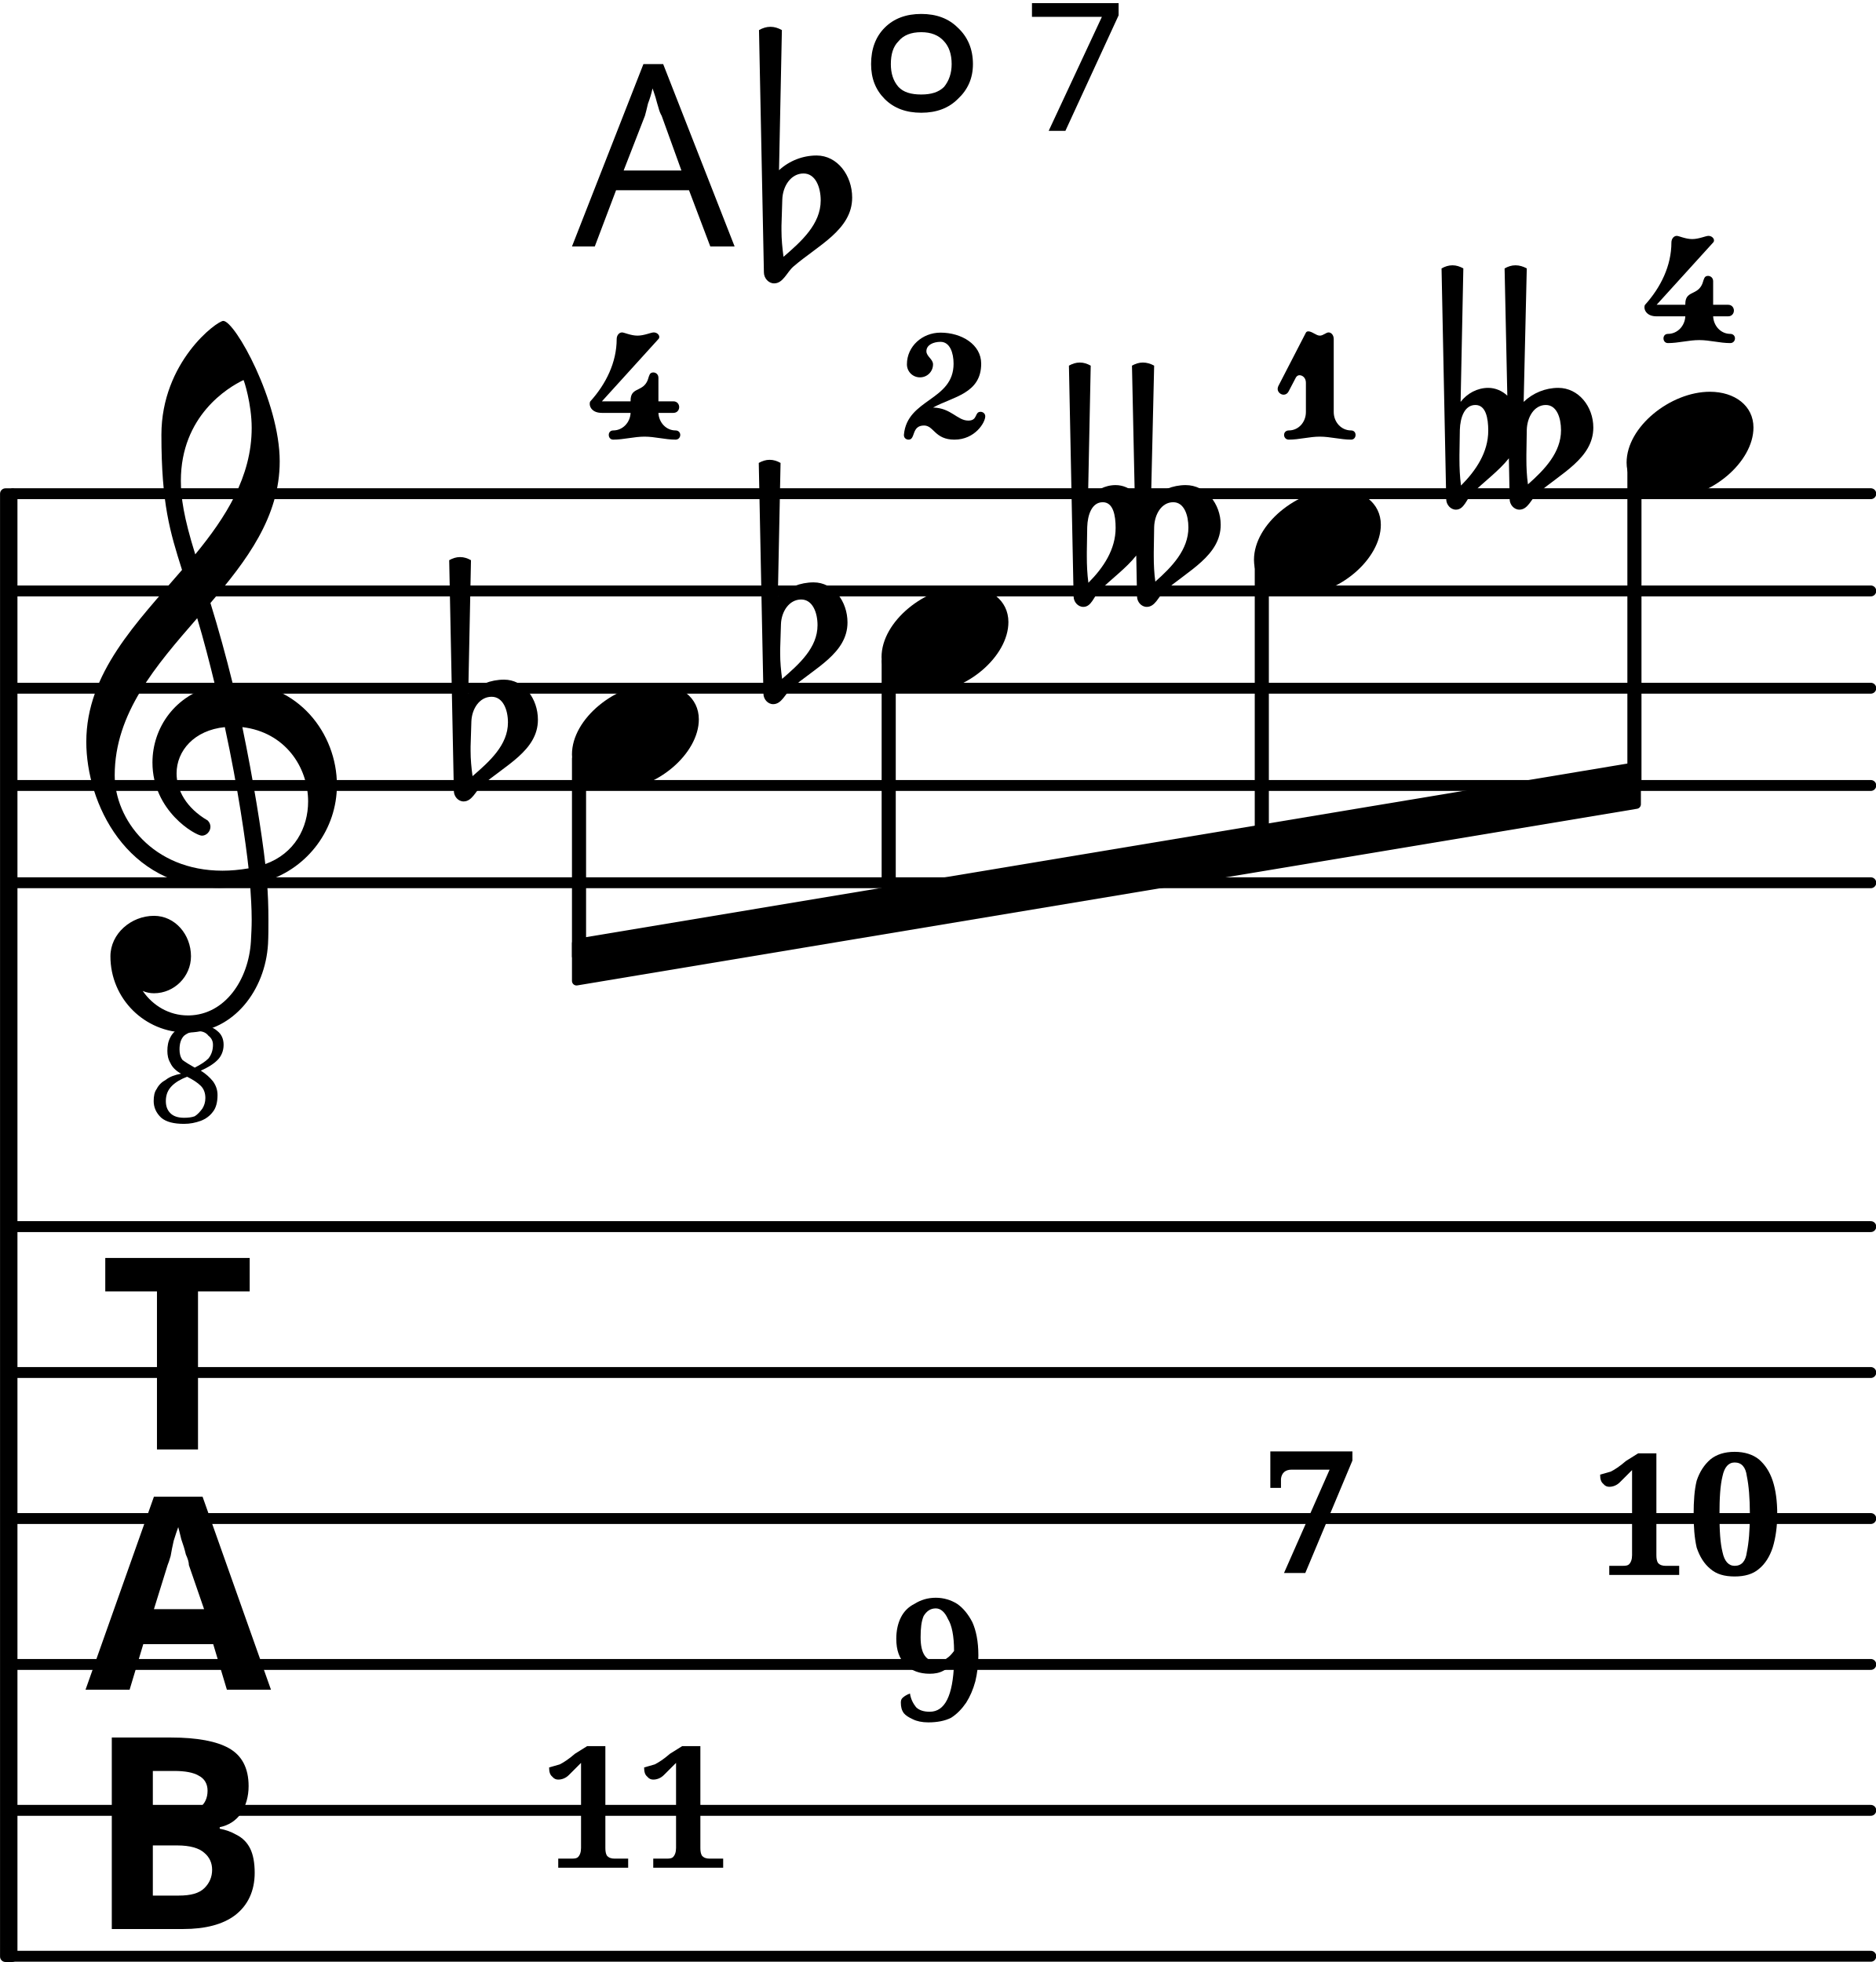
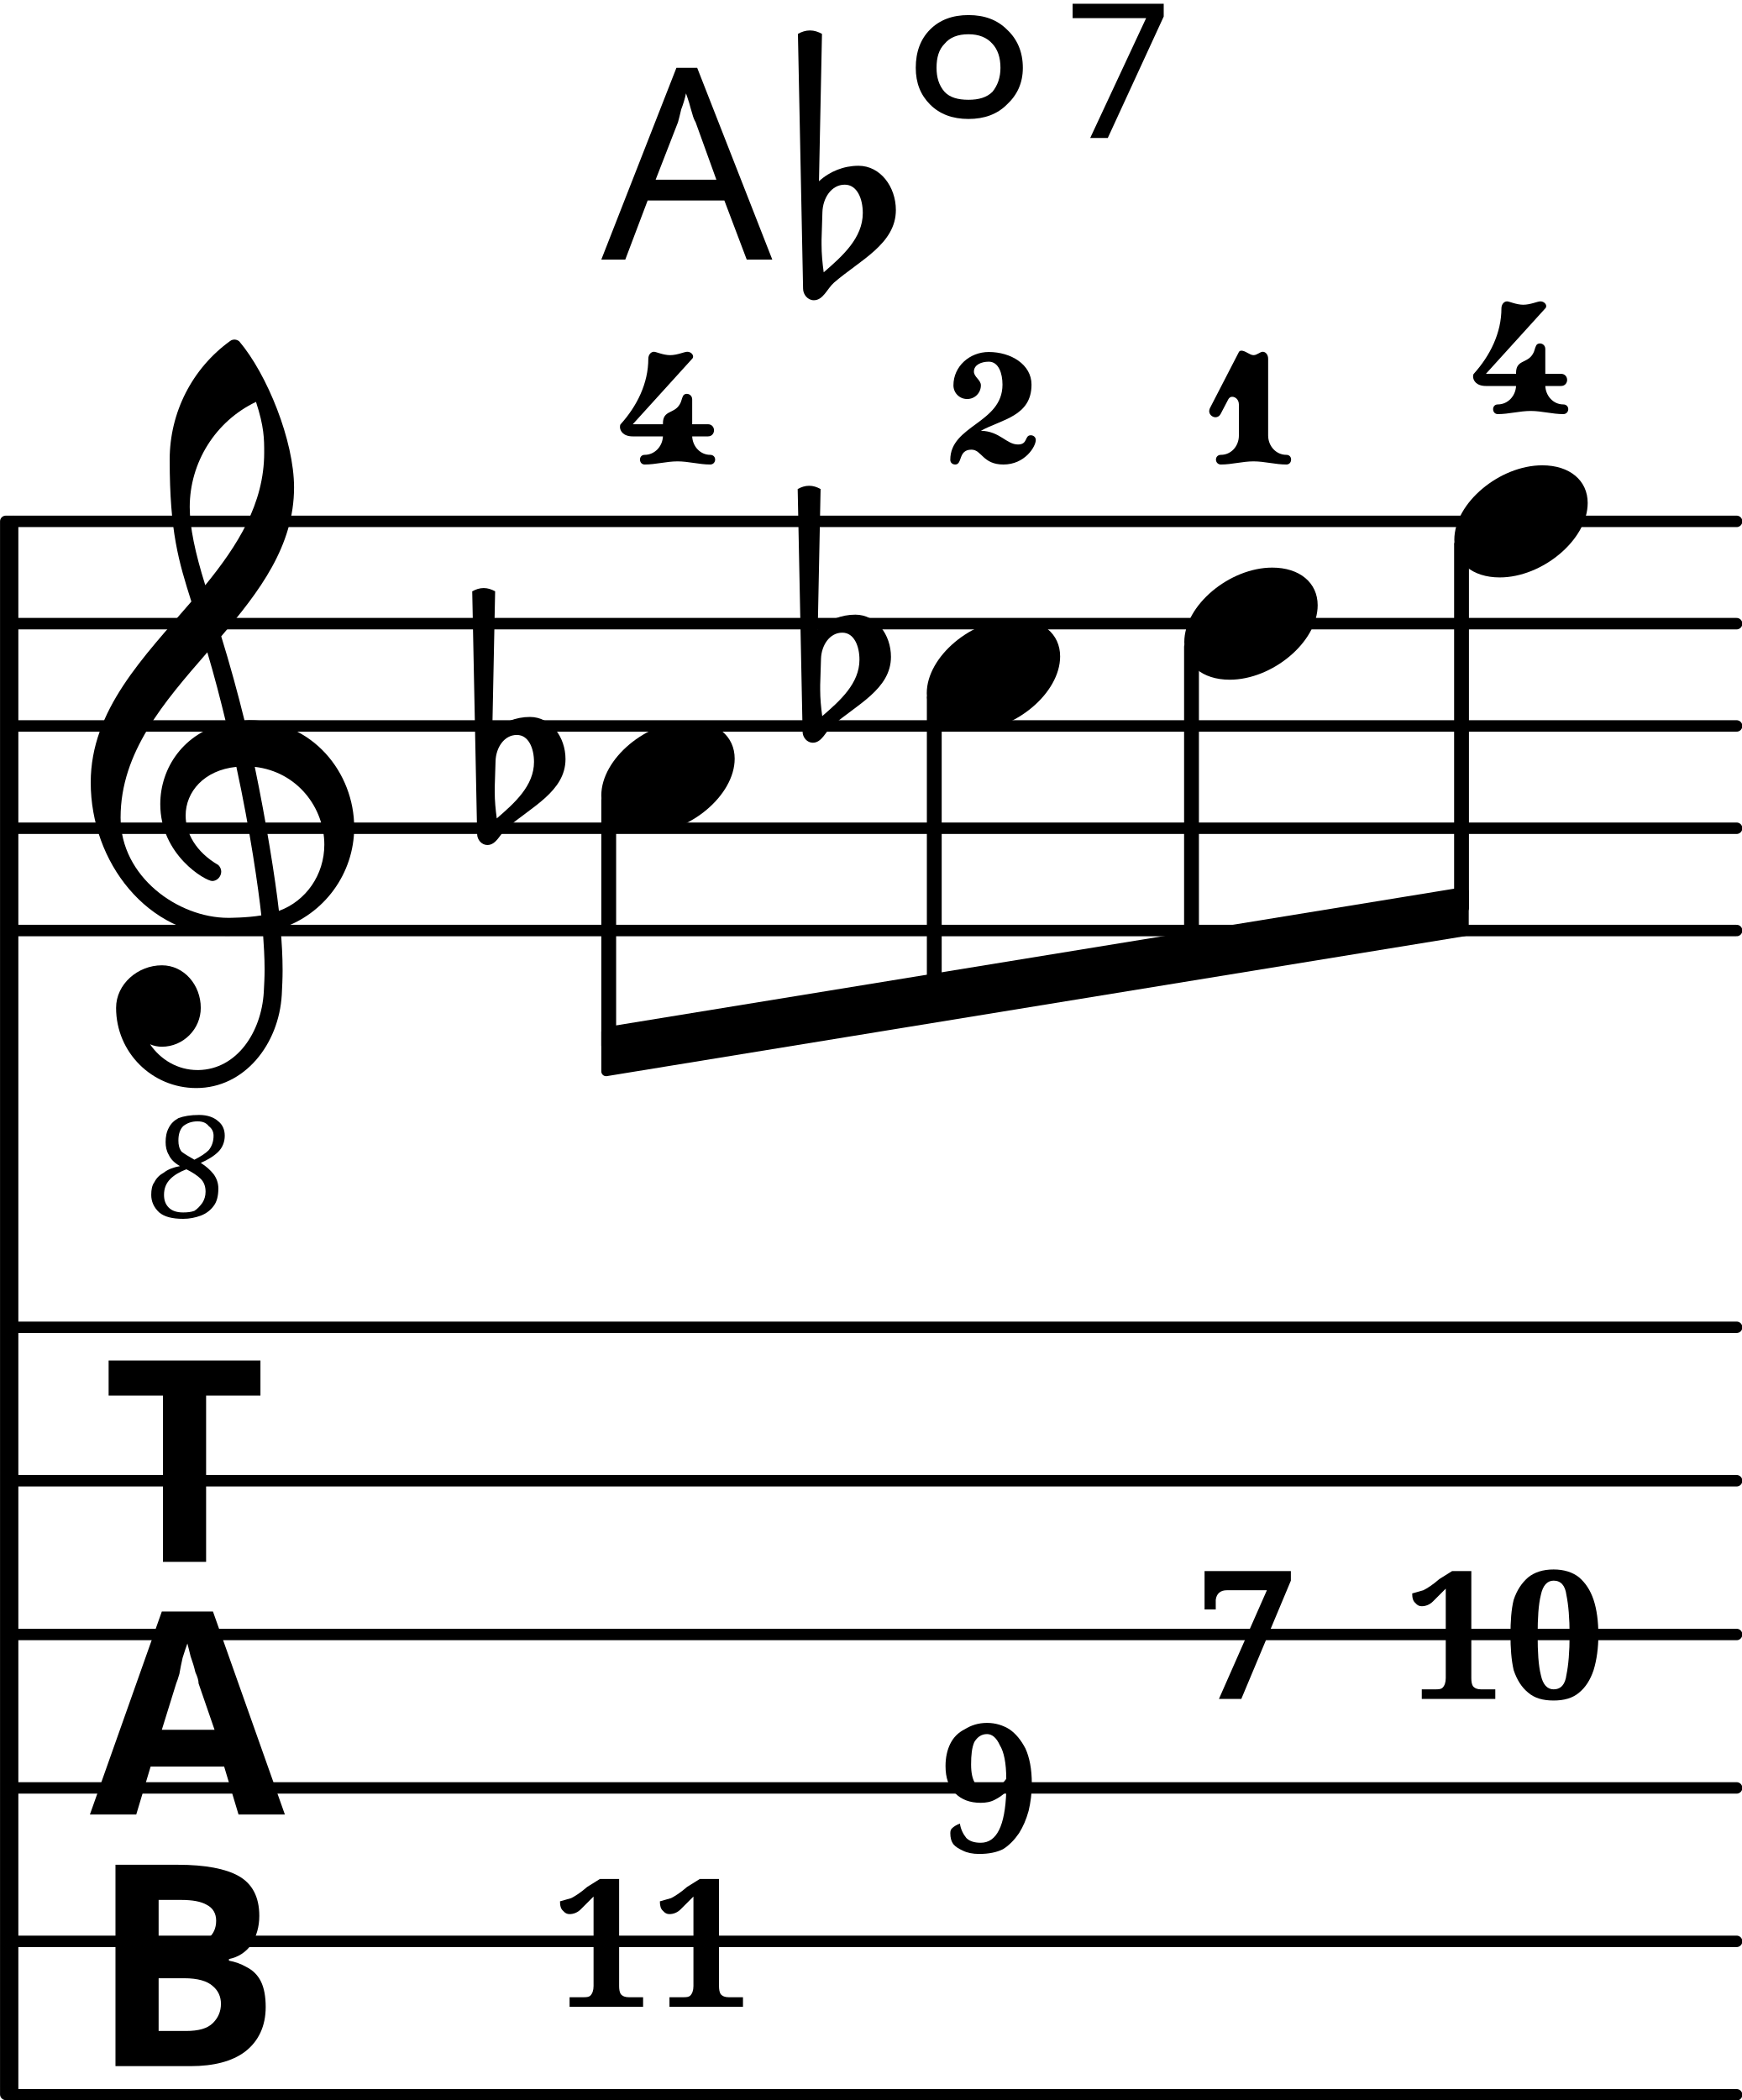
- <svg xmlns="http://www.w3.org/2000/svg" preserveAspectRatio="xMidYMid meet" viewBox="-0.079 -4.541 19.28 20.17">
-   <g transform="translate(0, 4.534)">
-     <line stroke-linejoin="round" stroke-linecap="round" stroke-width="0.112" stroke="currentColor" x1="0.056" y1="0" x2="19.15" y2="0" />
+ <svg xmlns="http://www.w3.org/2000/svg" preserveAspectRatio="xMidYMid meet" viewBox="-0.079 -4.559 17.03 20.53">
+   <g transform="translate(0, 15.92)">
+     <line stroke-linejoin="round" stroke-linecap="round" stroke-width="0.112" stroke="currentColor" x1="0.056" y1="0" x2="16.9" y2="0" />
  </g>
-   <g transform="translate(0, 3.534)">
-     <line stroke-linejoin="round" stroke-linecap="round" stroke-width="0.112" stroke="currentColor" x1="0.056" y1="0" x2="19.15" y2="0" />
+   <g transform="translate(0, 14.42)">
+     <line stroke-linejoin="round" stroke-linecap="round" stroke-width="0.112" stroke="currentColor" x1="0.056" y1="0" x2="16.9" y2="0" />
  </g>
-   <g transform="translate(0, 2.534)">
-     <line stroke-linejoin="round" stroke-linecap="round" stroke-width="0.112" stroke="currentColor" x1="0.056" y1="0" x2="19.15" y2="0" />
+   <g transform="translate(0, 12.92)">
+     <line stroke-linejoin="round" stroke-linecap="round" stroke-width="0.112" stroke="currentColor" x1="0.056" y1="0" x2="16.9" y2="0" />
  </g>
-   <g transform="translate(0, 1.534)">
-     <line stroke-linejoin="round" stroke-linecap="round" stroke-width="0.112" stroke="currentColor" x1="0.056" y1="0" x2="19.15" y2="0" />
+   <g transform="translate(0, 11.42)">
+     <line stroke-linejoin="round" stroke-linecap="round" stroke-width="0.112" stroke="currentColor" x1="0.056" y1="0" x2="16.9" y2="0" />
  </g>
-   <g transform="translate(0, 0.5344)">
-     <line stroke-linejoin="round" stroke-linecap="round" stroke-width="0.112" stroke="currentColor" x1="0.056" y1="0" x2="19.15" y2="0" />
+   <g transform="translate(0, 9.917)">
+     <line stroke-linejoin="round" stroke-linecap="round" stroke-width="0.112" stroke="currentColor" x1="0.056" y1="0" x2="16.9" y2="0" />
  </g>
-   <g transform="translate(0, 15.57)">
-     <line stroke-linejoin="round" stroke-linecap="round" stroke-width="0.112" stroke="currentColor" x1="0.056" y1="0" x2="19.15" y2="0" />
+   <g transform="translate(0, 8.417)">
+     <line stroke-linejoin="round" stroke-linecap="round" stroke-width="0.112" stroke="currentColor" x1="0.056" y1="0" x2="16.9" y2="0" />
  </g>
-   <g transform="translate(0, 14.07)">
-     <line stroke-linejoin="round" stroke-linecap="round" stroke-width="0.112" stroke="currentColor" x1="0.056" y1="0" x2="19.15" y2="0" />
+   <g transform="translate(0, 4.538)">
+     <line stroke-linejoin="round" stroke-linecap="round" stroke-width="0.112" stroke="currentColor" x1="0.056" y1="0" x2="16.9" y2="0" />
  </g>
-   <g transform="translate(0, 12.57)">
-     <line stroke-linejoin="round" stroke-linecap="round" stroke-width="0.112" stroke="currentColor" x1="0.056" y1="0" x2="19.15" y2="0" />
+   <g transform="translate(0, 3.538)">
+     <line stroke-linejoin="round" stroke-linecap="round" stroke-width="0.112" stroke="currentColor" x1="0.056" y1="0" x2="16.9" y2="0" />
  </g>
-   <g transform="translate(0, 11.07)">
-     <line stroke-linejoin="round" stroke-linecap="round" stroke-width="0.112" stroke="currentColor" x1="0.056" y1="0" x2="19.15" y2="0" />
+   <g transform="translate(0, 2.538)">
+     <line stroke-linejoin="round" stroke-linecap="round" stroke-width="0.112" stroke="currentColor" x1="0.056" y1="0" x2="16.9" y2="0" />
  </g>
-   <g transform="translate(0, 9.569)">
-     <line stroke-linejoin="round" stroke-linecap="round" stroke-width="0.112" stroke="currentColor" x1="0.056" y1="0" x2="19.15" y2="0" />
+   <g transform="translate(0, 1.538)">
+     <line stroke-linejoin="round" stroke-linecap="round" stroke-width="0.112" stroke="currentColor" x1="0.056" y1="0" x2="16.9" y2="0" />
  </g>
-   <g transform="translate(0, 8.069)">
-     <line stroke-linejoin="round" stroke-linecap="round" stroke-width="0.112" stroke="currentColor" x1="0.056" y1="0" x2="19.15" y2="0" />
+   <g transform="translate(0, 0.538)">
+     <line stroke-linejoin="round" stroke-linecap="round" stroke-width="0.112" stroke="currentColor" x1="0.056" y1="0" x2="16.9" y2="0" />
  </g>
-   <g transform="translate(5.8, 5.35)">
-     <polygon stroke-linejoin="round" stroke-linecap="round" stroke-width="0.094" fill="currentColor" stroke="currentColor" points="10.94 -2.009 10.94 -1.623 0.047 0.193 0.047 -0.193" />
+   <g transform="translate(14.21, 2.538)">
+     <rect x="-0.072" y="-1.821" width="0.145" height="3.648" ry="0.047" fill="currentColor" />
  </g>
-   <g transform="translate(5.8, -2.007)">
-     <text font-family="sans" font-size="2.616" text-anchor="start" fill="currentColor">
+   <g transform="translate(13.65, 12.05)">
+     <text font-family="serif" font-weight="bold" font-size="1.746" text-anchor="start" fill="currentColor">
+       <tspan>10</tspan>
+     </text>
+   </g>
+   <g transform="translate(14.33, -0.5106)">
+     <path transform="scale(0.0022, -0.0022)" d="M148 501c10 0 41 -15 72 -15c32 0 63 15 76 15c15 0 26 -11 26 -21c0 -4 -1 -7 -4 -10l-264 -291h134v4c0 60 50 41 75 85c7 11 8 24 14 36c3 7 10 10 17 10c11 0 24 -8 24 -25v-110h70c18 0 27 -14 27 -27s-9 -27 -27 -27h-70c2 -45 36 -82 80 -82c14 0 22 -10 22 -21 s-8 -22 -22 -22c-49 0 -96 14 -145 14s-97 -14 -146 -14c-14 0 -21 11 -21 22s7 21 21 21c44 0 79 37 81 82h-134c-43 0 -57 25 -57 42c0 5 1 10 3 12c73 81 123 182 123 291c0 17 11 31 25 31z" fill="currentColor" />
+   </g>
+   <g transform="translate(14.14, 0.538)">
+     <path transform="scale(0.004, -0.004)" d="M215 137c67 0 111 -37 111 -92c0 -90 -111 -182 -215 -182c-67 0 -111 37 -111 92c0 90 111 182 215 182z" fill="currentColor" />
+   </g>
+   <g transform="translate(11.57, 2.538)">
+     <rect x="-0.072" y="-0.821" width="0.145" height="3.074" ry="0.047" fill="currentColor" />
+   </g>
+   <g transform="translate(11.62, 12.05)">
+     <text font-family="serif" font-weight="bold" font-size="1.746" text-anchor="start" fill="currentColor">
+       <tspan>7</tspan>
+     </text>
+   </g>
+   <g transform="translate(11.75, -0.0178)">
+     <path transform="scale(0.0022, -0.0022)" d="M194 486c16 0 29 15 41 15c13 0 24 -13 24 -31v-341c0 -47 35 -86 81 -86c14 0 21 -10 21 -21s-7 -22 -21 -22c-49 0 -97 14 -146 14s-96 -14 -145 -14c-14 0 -22 11 -22 22s8 21 22 21c46 0 80 39 80 86v137c0 23 -16 35 -30 35c-7 0 -13 -4 -17 -11l-34 -65 c-5 -10 -14 -15 -23 -15c-14 0 -28 12 -28 27c0 4 1 8 3 13l129 250c2 4 7 6 11 6c18 0 37 -20 54 -20z" fill="currentColor" />
+   </g>
+   <g transform="translate(11.5, 1.538)">
+     <path transform="scale(0.004, -0.004)" d="M215 137c67 0 111 -37 111 -92c0 -90 -111 -182 -215 -182c-67 0 -111 37 -111 92c0 90 111 182 215 182z" fill="currentColor" />
+   </g>
+   <g transform="translate(5.8, 5.722)">
+     <polygon stroke-linejoin="round" stroke-linecap="round" stroke-width="0.094" fill="currentColor" stroke="currentColor" points="8.434 -1.561 8.434 -1.175 0.047 0.193 0.047 -0.193" />
+   </g>
+   <g transform="translate(5.872, 2.538)">
+     <rect x="-0.072" y="0.679" width="0.145" height="2.493" ry="0.047" fill="currentColor" />
+   </g>
+   <g transform="translate(4.65, 3.038)">
+     <path transform="scale(0.004, -0.004)" d="M29 39l-2 -64v-11c0 -22 2 -43 5 -65c44 38 91 80 91 138c0 33 -13 66 -42 66c-31 0 -51 -31 -52 -64zM-28 454c9 5 18 8 28 8s19 -3 28 -8l-7 -343c25 23 58 36 92 36c51 0 87 -49 87 -103c0 -79 -84 -117 -144 -169c-16 -14 -25 -41 -47 -41c-14 0 -25 13 -25 27z" fill="currentColor" />
+   </g>
+   <g transform="translate(0.9205, 10.71)">
+     <text font-family="sans-serif" font-weight="bold" font-size="2.772" text-anchor="start" fill="currentColor">
+       <tspan>T</tspan>
+     </text>
+   </g>
+   <g transform="translate(0.8, 13.18)">
+     <text font-family="sans-serif" font-weight="bold" font-size="2.772" text-anchor="start" fill="currentColor">
      <tspan>A</tspan>
    </text>
  </g>
-   <g transform="translate(7.84, -2.325)">
-     <path transform="scale(0.0042, -0.0042)" d="M29 39l-2 -64v-11c0 -22 2 -43 5 -65c44 38 91 80 91 138c0 33 -13 66 -42 66c-31 0 -51 -31 -52 -64zM-28 454c9 5 18 8 28 8s19 -3 28 -8l-7 -343c25 23 58 36 92 36c51 0 87 -49 87 -103c0 -79 -84 -117 -144 -169c-16 -14 -25 -41 -47 -41c-14 0 -25 13 -25 27z" fill="currentColor" />
-   </g>
-   <g transform="translate(8.687, -2.007)">
-     <text font-family="sans" font-size="3.296" text-anchor="start" fill="currentColor">
-       <tspan>°</tspan>
+   <g transform="translate(0.8, 15.64)">
+     <text font-family="sans-serif" font-weight="bold" font-size="2.772" text-anchor="start" fill="currentColor">
+       <tspan>B</tspan>
    </text>
  </g>
-   <g transform="translate(10.45, -3.196)">
-     <text font-family="sans" font-size="1.85" text-anchor="start" fill="currentColor">
-       <tspan>7</tspan>
+   <g transform="translate(5.318, 15.06)">
+     <text font-family="serif" font-weight="bold" font-size="1.746" text-anchor="start" fill="currentColor">
+       <tspan>11</tspan>
    </text>
  </g>
-   <g transform="translate(5.8, 3.034)">
-     <path transform="scale(0.004, -0.004)" d="M0 -45c0 92 113 182 214 182c64 0 112 -36 112 -92c0 -88 -108 -182 -217 -182c-68 0 -109 39 -109 92z" fill="currentColor" />
-   </g>
-   <g transform="translate(5.989, -0.0214)">
-     <path transform="scale(0.0022, -0.0022)" d="M148 501c10 0 41 -15 72 -15c32 0 63 15 76 15c15 0 26 -11 26 -21c0 -4 -1 -7 -4 -10l-264 -291h134v4c0 60 50 41 75 85c7 11 8 24 14 36c3 7 10 10 17 10c11 0 24 -8 24 -25v-110h70c18 0 27 -14 27 -27s-9 -27 -27 -27h-70c2 -45 36 -82 80 -82c14 0 22 -10 22 -21 s-8 -22 -22 -22c-49 0 -96 14 -145 14s-97 -14 -146 -14c-14 0 -21 11 -21 22s7 21 21 21c44 0 79 37 81 82h-134c-43 0 -57 25 -57 42c0 5 1 10 3 12c73 81 123 182 123 291c0 17 11 31 25 31z" fill="currentColor" />
-   </g>
-   <g transform="translate(0.8, 3.534)">
-     <path transform="scale(0.004, -0.004)" d="M265 -635h-5c-108 0 -196 87 -196 196c0 58 53 104 112 104c54 0 95 -48 95 -104c0 -52 -43 -95 -95 -95c-10 0 -20 2 -29 6c26 -38 68 -63 116 -63h3zM403 150c28 -135 50 -272 59 -352c75 27 110 93 110 161c0 88 -59 178 -169 191zM75 26c0 -112 97 -245 277 -245 c21 0 43 2 67 6c-7 65 -27 206 -61 363c-79 -8 -124 -61 -124 -119c0 -43 25 -89 80 -121c5 -5 7 -11 7 -16c0 -12 -10 -23 -22 -23c-16 0 -127 63 -127 188c0 89 58 175 161 198c-14 58 -29 116 -46 173c-106 -122 -212 -244 -212 -404zM354 1194c30 0 145 -207 145 -361 c0 -143 -85 -255 -178 -364c21 -68 40 -137 57 -206c4 0 8 1 12 1c156 0 256 -130 256 -263c0 -113 -74 -212 -180 -246c3 -34 4 -68 4 -102c0 -20 0 -40 -1 -60c-7 -120 -89 -225 -204 -228l1 44c93 2 153 92 159 190c1 19 2 37 2 56c0 30 -2 60 -4 90 c-28 -5 -54 -8 -79 -8c-240 0 -342 219 -342 375c0 177 130 307 246 442c-31 98 -53 170 -53 347c0 188 143 293 159 293zM427 919c0 62 -20 123 -21 123c-40 -19 -161 -92 -161 -259c0 -42 7 -93 37 -189c78 95 145 199 145 325z" fill="currentColor" />
-   </g>
-   <g transform="translate(1.485, 6.997)">
+   <g transform="translate(1.384, 7.341)">
    <text font-family="serif" font-style="italic" font-size="1.386" text-anchor="start" fill="currentColor">
      <tspan>8</tspan>
    </text>
  </g>
-   <g transform="translate(5.487, 14.66)">
-     <text font-family="serif" font-weight="bold" font-size="1.746" text-anchor="start" fill="currentColor">
-       <tspan>11</tspan>
-     </text>
+   <g transform="translate(0.8, 3.538)">
+     <path transform="scale(0.004, -0.004)" d="M646 2c0 -113 -74 -213 -180 -247c3 -34 5 -68 5 -102c0 -20 -1 -40 -2 -60c-7 -121 -91 -228 -209 -228c-108 0 -196 87 -196 196c0 58 53 104 112 104c54 0 95 -48 95 -104c0 -52 -43 -95 -95 -95c-10 0 -20 2 -29 6c26 -38 68 -63 116 -63h3c93 2 153 92 159 190 c1 19 2 37 2 56c0 30 -2 60 -4 90c-5 -1 -43 -8 -88 -8c-194 0 -333 180 -333 375c0 177 130 307 246 442c-31 98 -53 170 -53 347c0 115 55 223 148 290c7 5 16 4 22 -1c68 -80 134 -243 134 -357c0 -143 -85 -255 -178 -364c21 -68 40 -137 57 -206c1 0 5 1 11 1 c156 0 257 -129 257 -262zM462 -202c66 24 111 88 111 162c0 89 -65 178 -170 190c28 -135 50 -272 59 -352zM75 26c0 -145 141 -245 263 -245c1 0 46 0 81 6c-7 65 -27 206 -61 363c-79 -8 -124 -61 -124 -119c0 -43 25 -89 80 -121c5 -5 7 -11 7 -16 c0 -12 -10 -23 -22 -23c-16 0 -127 63 -127 188c0 89 58 175 161 198c-14 58 -29 116 -46 173c-106 -122 -212 -244 -212 -404zM406 1042c-99 -47 -162 -148 -162 -257c0 -49 13 -111 38 -191c79 97 144 199 144 324c0 33 0 63 -20 124z" fill="currentColor" />
  </g>
-   <g transform="translate(0.9406, 10.36)">
-     <text font-family="sans" font-weight="bold" font-size="2.772" text-anchor="start" fill="currentColor">
-       <tspan>T</tspan>
-     </text>
+   <g transform="translate(5.989, -0.0178)">
+     <path transform="scale(0.0022, -0.0022)" d="M148 501c10 0 41 -15 72 -15c32 0 63 15 76 15c15 0 26 -11 26 -21c0 -4 -1 -7 -4 -10l-264 -291h134v4c0 60 50 41 75 85c7 11 8 24 14 36c3 7 10 10 17 10c11 0 24 -8 24 -25v-110h70c18 0 27 -14 27 -27s-9 -27 -27 -27h-70c2 -45 36 -82 80 -82c14 0 22 -10 22 -21 s-8 -22 -22 -22c-49 0 -96 14 -145 14s-97 -14 -146 -14c-14 0 -21 11 -21 22s7 21 21 21c44 0 79 37 81 82h-134c-43 0 -57 25 -57 42c0 5 1 10 3 12c73 81 123 182 123 291c0 17 11 31 25 31z" fill="currentColor" />
  </g>
-   <g transform="translate(0.8, 12.83)">
-     <text font-family="sans" font-weight="bold" font-size="2.772" text-anchor="start" fill="currentColor">
+   <g transform="translate(5.8, 3.038)">
+     <path transform="scale(0.004, -0.004)" d="M215 137c67 0 111 -37 111 -92c0 -90 -111 -182 -215 -182c-67 0 -111 37 -111 92c0 90 111 182 215 182z" fill="currentColor" />
+   </g>
+   <g transform="translate(5.8, -2.021)">
+     <text font-family="sans-serif" font-size="2.616" text-anchor="start" fill="currentColor">
      <tspan>A</tspan>
    </text>
  </g>
-   <g transform="translate(0.8201, 15.29)">
-     <text font-family="sans" font-weight="bold" font-size="2.772" text-anchor="start" fill="currentColor">
-       <tspan>B</tspan>
+   <g transform="translate(7.84, -2.321)">
+     <path transform="scale(0.0042, -0.0042)" d="M29 39l-2 -64v-11c0 -22 2 -43 5 -65c44 38 91 80 91 138c0 33 -13 66 -42 66c-31 0 -51 -31 -52 -64zM-28 454c9 5 18 8 28 8s19 -3 28 -8l-7 -343c25 23 58 36 92 36c51 0 87 -49 87 -103c0 -79 -84 -117 -144 -169c-16 -14 -25 -41 -47 -41c-14 0 -25 13 -25 27z" fill="currentColor" />
+   </g>
+   <g transform="translate(8.687, -2.021)">
+     <text font-family="sans-serif" font-size="3.296" text-anchor="start" fill="currentColor">
+       <tspan>°</tspan>
    </text>
  </g>
-   <g transform="translate(5.872, 2.534)">
-     <rect x="-0.072" y="0.679" width="0.145" height="2.124" ry="0.047" fill="currentColor" />
+   <g transform="translate(10.33, -3.21)">
+     <text font-family="sans-serif" font-size="1.85" text-anchor="start" fill="currentColor">
+       <tspan>7</tspan>
+     </text>
  </g>
-   <g transform="translate(4.65, 3.034)">
+   <g transform="translate(-0.0786, 8.227)">
+     <rect x="0" y="-7.745" width="0.179" height="15.49" ry="0.056" fill="currentColor" />
+   </g>
+   <g transform="translate(9.055, 2.538)">
+     <rect x="-0.072" y="-0.321" width="0.145" height="2.98" ry="0.047" fill="currentColor" />
+   </g>
+   <g transform="translate(7.832, 2.038)">
    <path transform="scale(0.004, -0.004)" d="M29 39l-2 -64v-11c0 -22 2 -43 5 -65c44 38 91 80 91 138c0 33 -13 66 -42 66c-31 0 -51 -31 -52 -64zM-28 454c9 5 18 8 28 8s19 -3 28 -8l-7 -343c25 23 58 36 92 36c51 0 87 -49 87 -103c0 -79 -84 -117 -144 -169c-16 -14 -25 -41 -47 -41c-14 0 -25 13 -25 27z" fill="currentColor" />
  </g>
-   <g transform="translate(8.982, 2.034)">
-     <path transform="scale(0.004, -0.004)" d="M0 -45c0 92 113 182 214 182c64 0 112 -36 112 -92c0 -88 -108 -182 -217 -182c-68 0 -109 39 -109 92z" fill="currentColor" />
-   </g>
-   <g transform="translate(9.212, -0.0214)">
-     <path transform="scale(0.0022, -0.0022)" d="M94 66c-60 0 -39 -66 -72 -66c-11 0 -22 7 -22 21v2c15 169 232 158 232 332c0 50 -17 102 -61 102c-33 0 -66 -14 -66 -44c0 -24 31 -37 31 -61c0 -34 -27 -61 -61 -61s-61 27 -61 61c0 84 72 148 157 148c98 0 190 -55 190 -145c0 -140 -131 -154 -225 -205 c85 -2 113 -61 165 -61c45 0 28 41 57 41c11 0 22 -8 22 -21c0 -29 -48 -109 -144 -109c-92 0 -96 66 -142 66z" fill="currentColor" />
-   </g>
-   <g transform="translate(9.071, 13.15)">
+   <g transform="translate(9.103, 13.55)">
    <text font-family="serif" font-weight="bold" font-size="1.746" text-anchor="start" fill="currentColor">
      <tspan>9</tspan>
    </text>
  </g>
-   <g transform="translate(9.055, 2.534)">
-     <rect x="-0.072" y="-0.321" width="0.145" height="2.599" ry="0.047" fill="currentColor" />
+   <g transform="translate(9.212, -0.0178)">
+     <path transform="scale(0.0022, -0.0022)" d="M94 66c-60 0 -39 -66 -72 -66c-11 0 -22 7 -22 21c0 154 232 162 232 334c0 50 -17 102 -61 102c-33 0 -66 -14 -66 -44c0 -24 31 -37 31 -61c0 -34 -27 -61 -61 -61s-61 27 -61 61c0 84 72 148 157 148c98 0 190 -55 190 -145c0 -140 -131 -154 -225 -205 c85 -2 113 -61 165 -61c45 0 28 41 57 41c11 0 22 -8 22 -21c0 -29 -48 -109 -144 -109c-92 0 -96 66 -142 66z" fill="currentColor" />
  </g>
-   <g transform="translate(7.832, 2.034)">
-     <path transform="scale(0.004, -0.004)" d="M29 39l-2 -64v-11c0 -22 2 -43 5 -65c44 38 91 80 91 138c0 33 -13 66 -42 66c-31 0 -51 -31 -52 -64zM-28 454c9 5 18 8 28 8s19 -3 28 -8l-7 -343c25 23 58 36 92 36c51 0 87 -49 87 -103c0 -79 -84 -117 -144 -169c-16 -14 -25 -41 -47 -41c-14 0 -25 13 -25 27z" fill="currentColor" />
-   </g>
-   <g transform="translate(12.81, 1.034)">
-     <path transform="scale(0.004, -0.004)" d="M0 -45c0 92 113 182 214 182c64 0 112 -36 112 -92c0 -88 -108 -182 -217 -182c-68 0 -109 39 -109 92z" fill="currentColor" />
-   </g>
-   <g transform="translate(13.06, -0.0214)">
-     <path transform="scale(0.0022, -0.0022)" d="M194 486c16 0 29 15 41 15c13 0 24 -13 24 -31v-341c0 -47 35 -86 81 -86c14 0 21 -10 21 -21s-7 -22 -21 -22c-49 0 -97 14 -146 14s-96 -14 -145 -14c-14 0 -22 11 -22 22s8 21 22 21c46 0 80 39 80 86v137c0 23 -16 35 -30 35c-7 0 -13 -4 -17 -11l-34 -65 c-5 -10 -14 -15 -23 -15c-14 0 -28 12 -28 27c0 4 1 8 3 13l129 250c2 4 7 6 11 6c18 0 37 -20 54 -20z" fill="currentColor" />
-   </g>
-   <g transform="translate(12.9, 11.63)">
-     <text font-family="serif" font-weight="bold" font-size="1.746" text-anchor="start" fill="currentColor">
-       <tspan>7</tspan>
-     </text>
-   </g>
-   <g transform="translate(12.89, 2.534)">
-     <rect x="-0.072" y="-1.321" width="0.145" height="2.966" ry="0.047" fill="currentColor" />
-   </g>
-   <g transform="translate(11.02, 1.034)">
-     <path transform="scale(0.004, -0.004)" d="M191 39l-1 -64v-11c0 -22 1 -43 4 -65c43 38 85 82 85 139c0 32 -11 65 -39 65c-30 0 -48 -31 -49 -64zM19 39l-1 -64v-11c0 -23 1 -45 4 -68c39 39 70 86 70 141c0 32 -6 66 -33 66c-28 0 -39 -32 -40 -64zM28 454l-7 -343c17 22 43 36 71 36c19 0 36 -8 49 -20l-7 327 c9 5 18 8 28 8s20 -3 29 -8l-8 -343c24 23 56 36 89 36c52 0 90 -48 90 -102c0 -79 -84 -118 -144 -170c-16 -14 -24 -41 -46 -41c-14 0 -25 13 -25 27l-2 105c-26 -33 -64 -60 -95 -91c-14 -14 -20 -41 -41 -41c-14 0 -25 13 -25 27l-12 593c9 5 18 8 28 8s19 -3 28 -8z " fill="currentColor" />
-   </g>
-   <g transform="translate(16.64, 0.0344)">
-     <path transform="scale(0.004, -0.004)" d="M0 -45c0 92 113 182 214 182c64 0 112 -36 112 -92c0 -88 -108 -182 -217 -182c-68 0 -109 39 -109 92z" fill="currentColor" />
-   </g>
-   <g transform="translate(16.83, -1.014)">
-     <path transform="scale(0.0022, -0.0022)" d="M148 501c10 0 41 -15 72 -15c32 0 63 15 76 15c15 0 26 -11 26 -21c0 -4 -1 -7 -4 -10l-264 -291h134v4c0 60 50 41 75 85c7 11 8 24 14 36c3 7 10 10 17 10c11 0 24 -8 24 -25v-110h70c18 0 27 -14 27 -27s-9 -27 -27 -27h-70c2 -45 36 -82 80 -82c14 0 22 -10 22 -21 s-8 -22 -22 -22c-49 0 -96 14 -145 14s-97 -14 -146 -14c-14 0 -21 11 -21 22s7 21 21 21c44 0 79 37 81 82h-134c-43 0 -57 25 -57 42c0 5 1 10 3 12c73 81 123 182 123 291c0 17 11 31 25 31z" fill="currentColor" />
-   </g>
-   <g transform="translate(16.29, 11.65)">
-     <text font-family="serif" font-weight="bold" font-size="1.746" text-anchor="start" fill="currentColor">
-       <tspan>10</tspan>
-     </text>
-   </g>
-   <g transform="translate(16.72, 2.534)">
-     <rect x="-0.072" y="-2.321" width="0.145" height="3.333" ry="0.047" fill="currentColor" />
-   </g>
-   <g transform="translate(14.85, 0.0344)">
-     <path transform="scale(0.004, -0.004)" d="M191 39l-1 -64v-11c0 -22 1 -43 4 -65c43 38 85 82 85 139c0 32 -11 65 -39 65c-30 0 -48 -31 -49 -64zM19 39l-1 -64v-11c0 -23 1 -45 4 -68c39 39 70 86 70 141c0 32 -6 66 -33 66c-28 0 -39 -32 -40 -64zM28 454l-7 -343c17 22 43 36 71 36c19 0 36 -8 49 -20l-7 327 c9 5 18 8 28 8s20 -3 29 -8l-8 -343c24 23 56 36 89 36c52 0 90 -48 90 -102c0 -79 -84 -118 -144 -170c-16 -14 -24 -41 -46 -41c-14 0 -25 13 -25 27l-2 105c-26 -33 -64 -60 -95 -91c-14 -14 -20 -41 -41 -41c-14 0 -25 13 -25 27l-12 593c9 5 18 8 28 8s19 -3 28 -8z " fill="currentColor" />
-   </g>
-   <g transform="translate(-0.0786, 8.052)">
-     <rect x="0" y="-7.573" width="0.179" height="15.15" ry="0.056" fill="currentColor" />
+   <g transform="translate(8.982, 2.038)">
+     <path transform="scale(0.004, -0.004)" d="M215 137c67 0 111 -37 111 -92c0 -90 -111 -182 -215 -182c-67 0 -111 37 -111 92c0 90 111 182 215 182z" fill="currentColor" />
  </g>
</svg>
